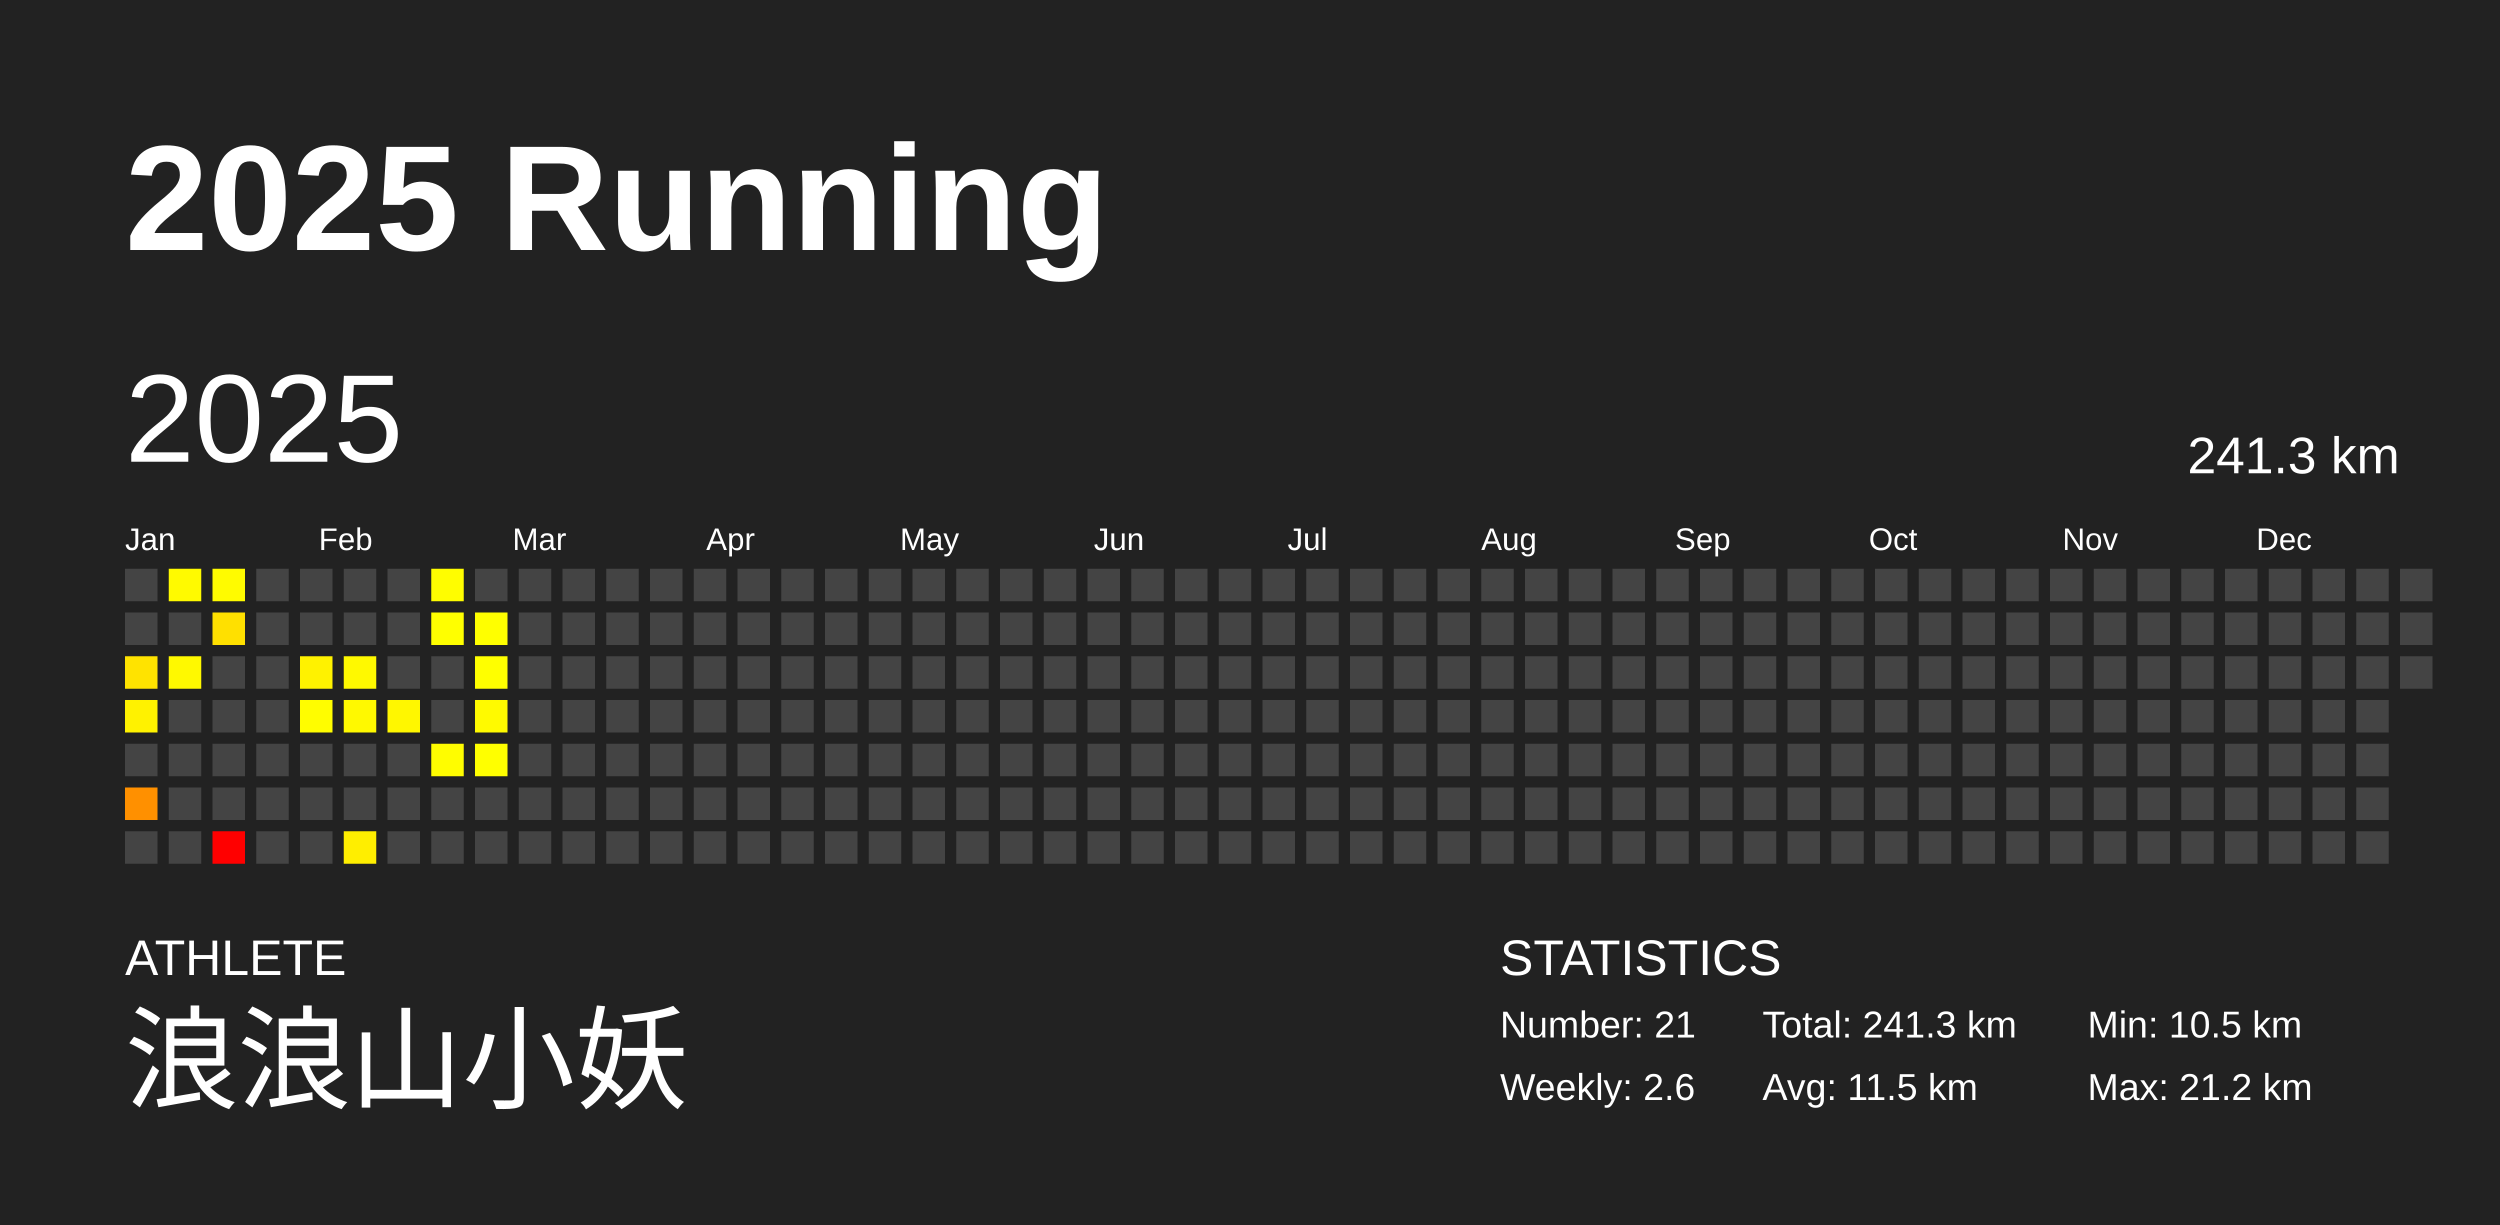
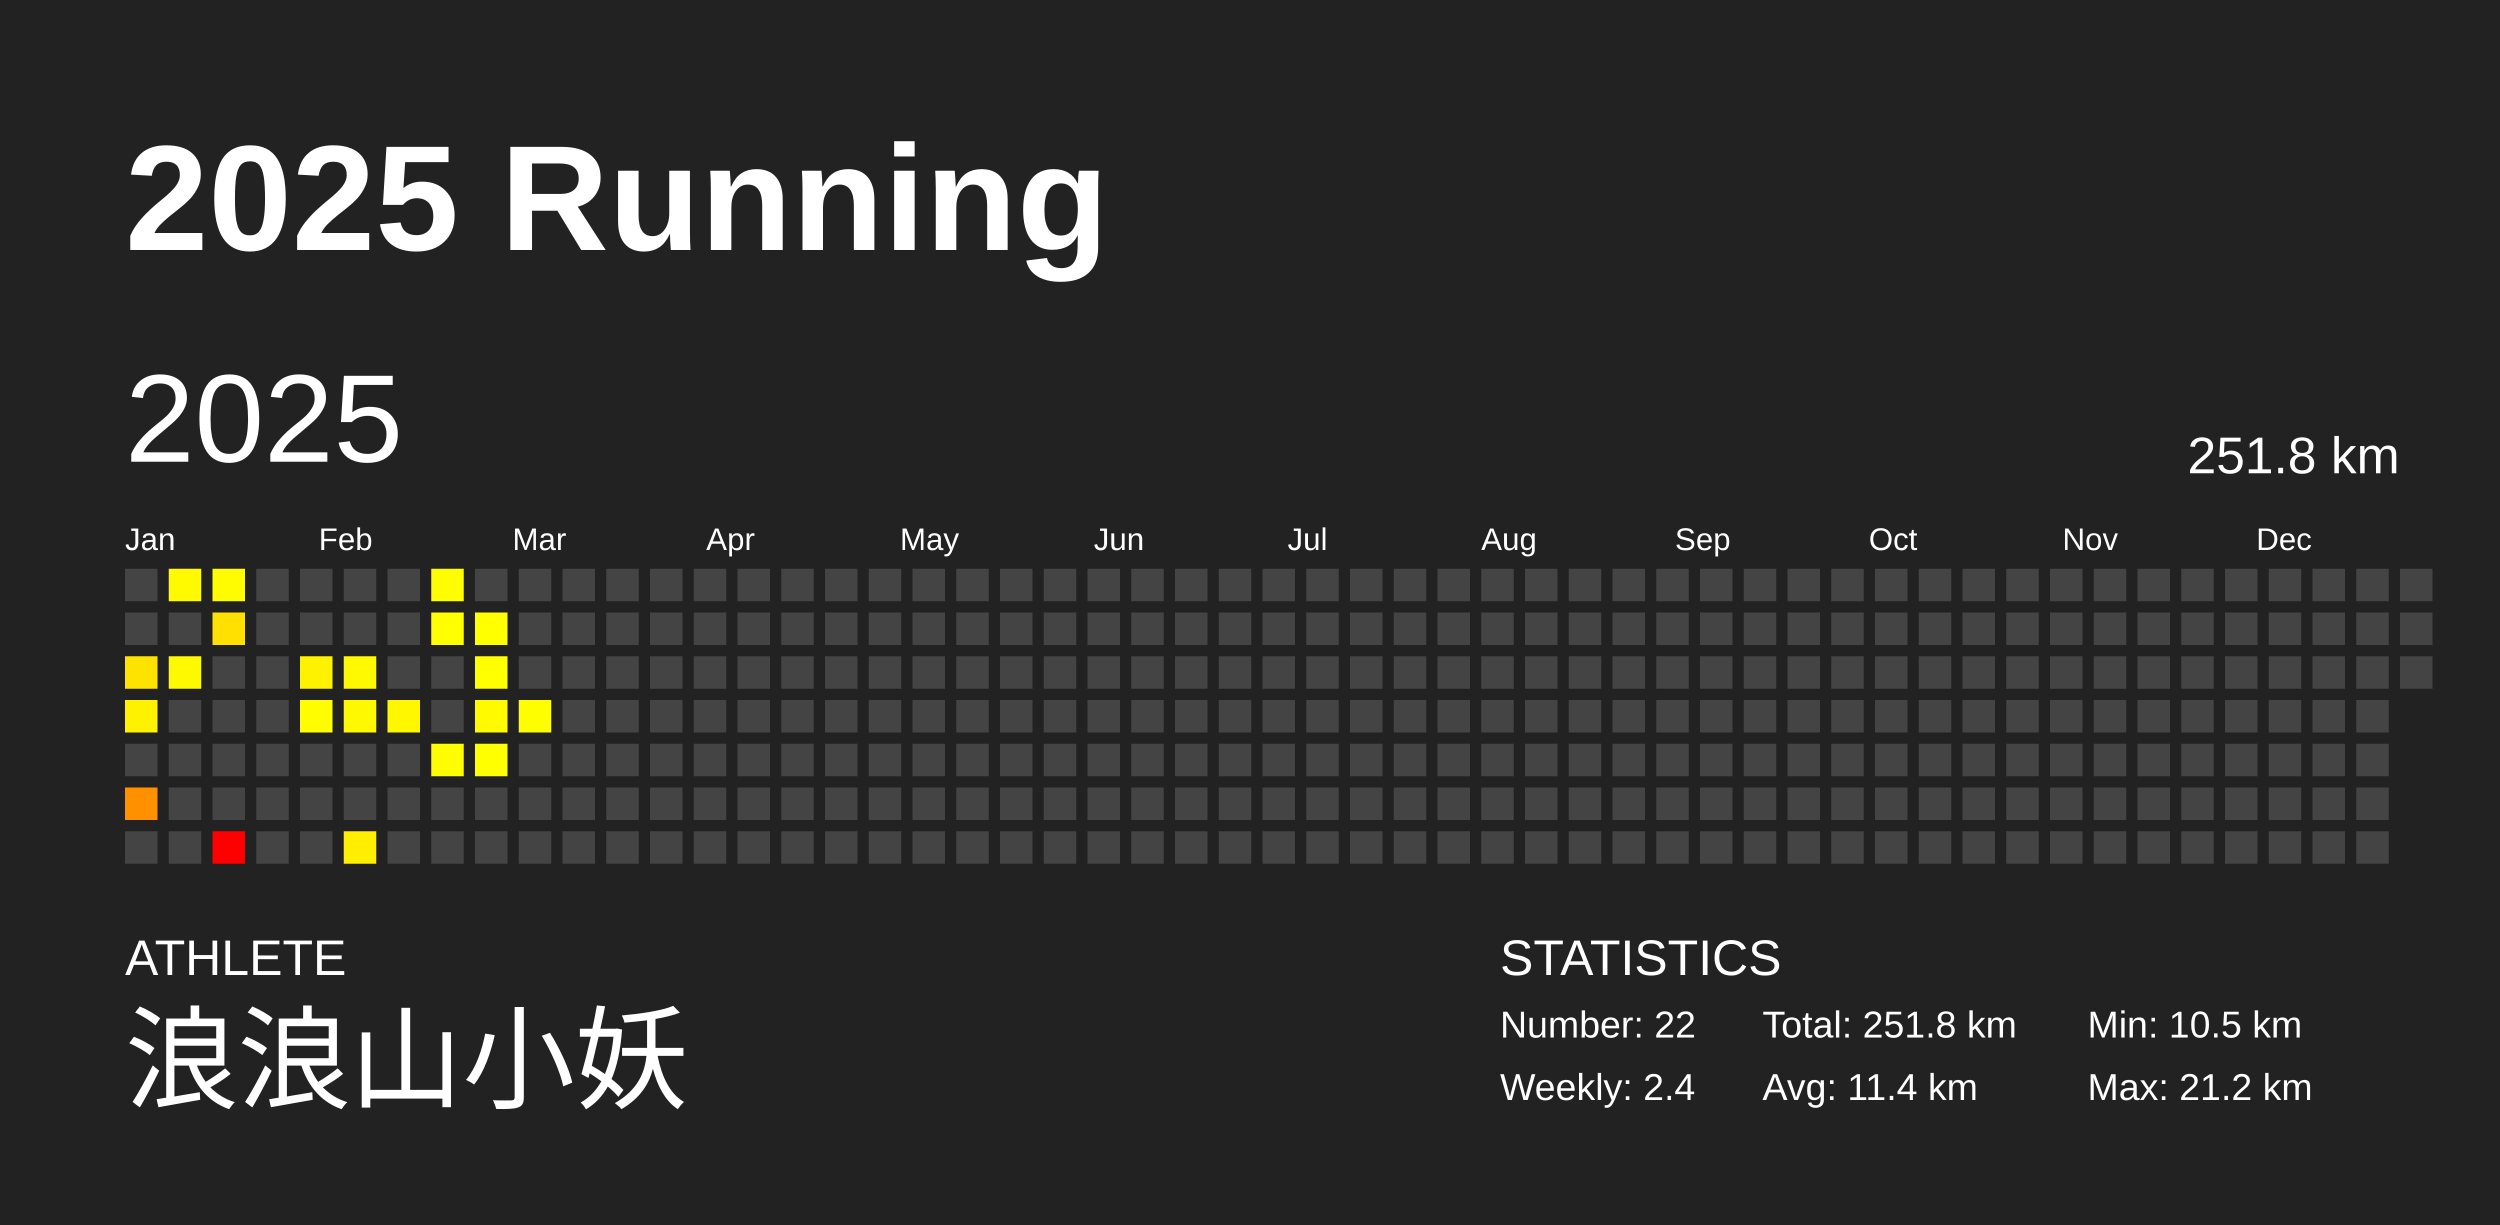
<svg xmlns="http://www.w3.org/2000/svg" baseProfile="full" height="98mm" version="1.1" viewBox="0,0,200,98" width="200mm">
  <defs />
  <rect fill="#222222" height="98" width="200" x="0" y="0" />
  <text fill="#FFFFFF" style="font-size:12px; font-family:Arial; font-weight:bold;" x="10" y="20">2025 Running</text>
  <text fill="#FFFFFF" style="font-size:4px; font-family:Arial" x="10" y="78">ATHLETE</text>
  <text fill="#FFFFFF" style="font-size:9px; font-family:Arial" x="10" y="88">浪浪山小妖</text>
  <text fill="#FFFFFF" style="font-size:4px; font-family:Arial" x="120" y="78">STATISTICS</text>
-   <text fill="#FFFFFF" style="font-size:3px; font-family:Arial" x="120" y="83">Number: 21</text>
-   <text fill="#FFFFFF" style="font-size:3px; font-family:Arial" x="120" y="88">Weekly: 2.6</text>
-   <text fill="#FFFFFF" style="font-size:3px; font-family:Arial" x="141" y="83">Total: 241.3 km</text>
-   <text fill="#FFFFFF" style="font-size:3px; font-family:Arial" x="141" y="88">Avg: 11.5 km</text>
+   <text fill="#FFFFFF" style="font-size:3px; font-family:Arial" x="120" y="83">Number: 22</text>
+   <text fill="#FFFFFF" style="font-size:3px; font-family:Arial" x="120" y="88">Weekly: 2.4</text>
+   <text fill="#FFFFFF" style="font-size:3px; font-family:Arial" x="141" y="83">Total: 251.8 km</text>
+   <text fill="#FFFFFF" style="font-size:3px; font-family:Arial" x="141" y="88">Avg: 11.4 km</text>
  <text fill="#FFFFFF" style="font-size:3px; font-family:Arial" x="167" y="83">Min: 10.5 km</text>
  <text fill="#FFFFFF" style="font-size:3px; font-family:Arial" x="167" y="88">Max: 21.2 km</text>
  <text dominant-baseline="hanging" fill="#FFFFFF" style="font-size:10.0px; font-family:Arial;" x="10" y="30">2025</text>
-   <text dominant-baseline="hanging" fill="#FFFFFF" style="font-size:4.125px; font-family:Arial;" x="175" y="35">241.3 km</text>
+   <text dominant-baseline="hanging" fill="#FFFFFF" style="font-size:4.125px; font-family:Arial;" x="175" y="35">251.8 km</text>
  <text fill="#FFFFFF" style="font-size:2.5px; font-family:Arial" x="10.0" y="44">Jan</text>
  <text fill="#FFFFFF" style="font-size:2.5px; font-family:Arial" x="25.5" y="44">Feb</text>
  <text fill="#FFFFFF" style="font-size:2.5px; font-family:Arial" x="41.0" y="44">Mar</text>
  <text fill="#FFFFFF" style="font-size:2.5px; font-family:Arial" x="56.5" y="44">Apr</text>
  <text fill="#FFFFFF" style="font-size:2.5px; font-family:Arial" x="72.0" y="44">May</text>
  <text fill="#FFFFFF" style="font-size:2.5px; font-family:Arial" x="87.5" y="44">Jun</text>
  <text fill="#FFFFFF" style="font-size:2.5px; font-family:Arial" x="103.0" y="44">Jul</text>
  <text fill="#FFFFFF" style="font-size:2.5px; font-family:Arial" x="118.5" y="44">Aug</text>
  <text fill="#FFFFFF" style="font-size:2.5px; font-family:Arial" x="134.0" y="44">Sep</text>
  <text fill="#FFFFFF" style="font-size:2.5px; font-family:Arial" x="149.5" y="44">Oct</text>
  <text fill="#FFFFFF" style="font-size:2.5px; font-family:Arial" x="165.0" y="44">Nov</text>
  <text fill="#FFFFFF" style="font-size:2.5px; font-family:Arial" x="180.5" y="44">Dec</text>
  <rect fill="#444444" height="2.6" width="2.6" x="10.0" y="45.5" />
  <rect fill="#444444" height="2.6" width="2.6" x="10.0" y="49.0" />
  <rect fill="#ffe300" height="2.6" width="2.6" x="10.0" y="52.5" />
  <rect fill="#fff200" height="2.6" width="2.6" x="10.0" y="56.0" />
  <rect fill="#444444" height="2.6" width="2.6" x="10.0" y="59.5" />
  <rect fill="#ff9000" height="2.6" width="2.6" x="10.0" y="63.0" />
  <rect fill="#444444" height="2.6" width="2.6" x="10.0" y="66.5" />
  <rect fill="#fffa00" height="2.6" width="2.6" x="13.5" y="45.5" />
  <rect fill="#444444" height="2.6" width="2.6" x="13.5" y="49.0" />
  <rect fill="#fff900" height="2.6" width="2.6" x="13.5" y="52.5" />
  <rect fill="#444444" height="2.6" width="2.6" x="13.5" y="56.0" />
  <rect fill="#444444" height="2.6" width="2.6" x="13.5" y="59.5" />
  <rect fill="#444444" height="2.6" width="2.6" x="13.5" y="63.0" />
  <rect fill="#444444" height="2.6" width="2.6" x="13.5" y="66.5" />
  <rect fill="#fffb00" height="2.6" width="2.6" x="17.0" y="45.5" />
  <rect fill="#ffe000" height="2.6" width="2.6" x="17.0" y="49.0" />
  <rect fill="#444444" height="2.6" width="2.6" x="17.0" y="52.5" />
  <rect fill="#444444" height="2.6" width="2.6" x="17.0" y="56.0" />
  <rect fill="#444444" height="2.6" width="2.6" x="17.0" y="59.5" />
  <rect fill="#444444" height="2.6" width="2.6" x="17.0" y="63.0" />
  <rect fill="red" height="2.6" width="2.6" x="17.0" y="66.5" />
  <rect fill="#444444" height="2.6" width="2.6" x="20.5" y="45.5" />
  <rect fill="#444444" height="2.6" width="2.6" x="20.5" y="49.0" />
  <rect fill="#444444" height="2.6" width="2.6" x="20.5" y="52.5" />
  <rect fill="#444444" height="2.6" width="2.6" x="20.5" y="56.0" />
  <rect fill="#444444" height="2.6" width="2.6" x="20.5" y="59.5" />
  <rect fill="#444444" height="2.6" width="2.6" x="20.5" y="63.0" />
  <rect fill="#444444" height="2.6" width="2.6" x="20.5" y="66.5" />
  <rect fill="#444444" height="2.6" width="2.6" x="24.0" y="45.5" />
  <rect fill="#444444" height="2.6" width="2.6" x="24.0" y="49.0" />
  <rect fill="#fff200" height="2.6" width="2.6" x="24.0" y="52.5" />
  <rect fill="#fffd00" height="2.6" width="2.6" x="24.0" y="56.0" />
  <rect fill="#444444" height="2.6" width="2.6" x="24.0" y="59.5" />
  <rect fill="#444444" height="2.6" width="2.6" x="24.0" y="63.0" />
  <rect fill="#444444" height="2.6" width="2.6" x="24.0" y="66.5" />
  <rect fill="#444444" height="2.6" width="2.6" x="27.5" y="45.5" />
  <rect fill="#444444" height="2.6" width="2.6" x="27.5" y="49.0" />
  <rect fill="#fff900" height="2.6" width="2.6" x="27.5" y="52.5" />
  <rect fill="#fff900" height="2.6" width="2.6" x="27.5" y="56.0" />
  <rect fill="#444444" height="2.6" width="2.6" x="27.5" y="59.5" />
  <rect fill="#444444" height="2.6" width="2.6" x="27.5" y="63.0" />
  <rect fill="#ffee00" height="2.6" width="2.6" x="27.5" y="66.5" />
  <rect fill="#444444" height="2.6" width="2.6" x="31.0" y="45.5" />
  <rect fill="#444444" height="2.6" width="2.6" x="31.0" y="49.0" />
  <rect fill="#444444" height="2.6" width="2.6" x="31.0" y="52.5" />
  <rect fill="#fff700" height="2.6" width="2.6" x="31.0" y="56.0" />
  <rect fill="#444444" height="2.6" width="2.6" x="31.0" y="59.5" />
  <rect fill="#444444" height="2.6" width="2.6" x="31.0" y="63.0" />
  <rect fill="#444444" height="2.6" width="2.6" x="31.0" y="66.5" />
  <rect fill="#fffd00" height="2.6" width="2.6" x="34.5" y="45.5" />
  <rect fill="#ffff00" height="2.6" width="2.6" x="34.5" y="49.0" />
  <rect fill="#444444" height="2.6" width="2.6" x="34.5" y="52.5" />
  <rect fill="#444444" height="2.6" width="2.6" x="34.5" y="56.0" />
  <rect fill="#fffd00" height="2.6" width="2.6" x="34.5" y="59.5" />
  <rect fill="#444444" height="2.6" width="2.6" x="34.5" y="63.0" />
  <rect fill="#444444" height="2.6" width="2.6" x="34.5" y="66.5" />
  <rect fill="#444444" height="2.6" width="2.6" x="38.0" y="45.5" />
  <rect fill="#ffff00" height="2.6" width="2.6" x="38.0" y="49.0" />
  <rect fill="#ffff00" height="2.6" width="2.6" x="38.0" y="52.5" />
  <rect fill="#fffa00" height="2.6" width="2.6" x="38.0" y="56.0" />
  <rect fill="#ffff00" height="2.6" width="2.6" x="38.0" y="59.5" />
  <rect fill="#444444" height="2.6" width="2.6" x="38.0" y="63.0" />
  <rect fill="#444444" height="2.6" width="2.6" x="38.0" y="66.5" />
  <rect fill="#444444" height="2.6" width="2.6" x="41.5" y="45.5" />
  <rect fill="#444444" height="2.6" width="2.6" x="41.5" y="49.0" />
  <rect fill="#444444" height="2.6" width="2.6" x="41.5" y="52.5" />
-   <rect fill="#444444" height="2.6" width="2.6" x="41.5" y="56.0" />
+   <rect fill="#fffe00" height="2.6" width="2.6" x="41.5" y="56.0" />
  <rect fill="#444444" height="2.6" width="2.6" x="41.5" y="59.5" />
  <rect fill="#444444" height="2.6" width="2.6" x="41.5" y="63.0" />
  <rect fill="#444444" height="2.6" width="2.6" x="41.5" y="66.5" />
  <rect fill="#444444" height="2.6" width="2.6" x="45.0" y="45.5" />
  <rect fill="#444444" height="2.6" width="2.6" x="45.0" y="49.0" />
  <rect fill="#444444" height="2.6" width="2.6" x="45.0" y="52.5" />
  <rect fill="#444444" height="2.6" width="2.6" x="45.0" y="56.0" />
  <rect fill="#444444" height="2.6" width="2.6" x="45.0" y="59.5" />
  <rect fill="#444444" height="2.6" width="2.6" x="45.0" y="63.0" />
  <rect fill="#444444" height="2.6" width="2.6" x="45.0" y="66.5" />
  <rect fill="#444444" height="2.6" width="2.6" x="48.5" y="45.5" />
  <rect fill="#444444" height="2.6" width="2.6" x="48.5" y="49.0" />
  <rect fill="#444444" height="2.6" width="2.6" x="48.5" y="52.5" />
  <rect fill="#444444" height="2.6" width="2.6" x="48.5" y="56.0" />
  <rect fill="#444444" height="2.6" width="2.6" x="48.5" y="59.5" />
  <rect fill="#444444" height="2.6" width="2.6" x="48.5" y="63.0" />
  <rect fill="#444444" height="2.6" width="2.6" x="48.5" y="66.5" />
  <rect fill="#444444" height="2.6" width="2.6" x="52.0" y="45.5" />
  <rect fill="#444444" height="2.6" width="2.6" x="52.0" y="49.0" />
  <rect fill="#444444" height="2.6" width="2.6" x="52.0" y="52.5" />
  <rect fill="#444444" height="2.6" width="2.6" x="52.0" y="56.0" />
  <rect fill="#444444" height="2.6" width="2.6" x="52.0" y="59.5" />
  <rect fill="#444444" height="2.6" width="2.6" x="52.0" y="63.0" />
  <rect fill="#444444" height="2.6" width="2.6" x="52.0" y="66.5" />
  <rect fill="#444444" height="2.6" width="2.6" x="55.5" y="45.5" />
  <rect fill="#444444" height="2.6" width="2.6" x="55.5" y="49.0" />
  <rect fill="#444444" height="2.6" width="2.6" x="55.5" y="52.5" />
  <rect fill="#444444" height="2.6" width="2.6" x="55.5" y="56.0" />
  <rect fill="#444444" height="2.6" width="2.6" x="55.5" y="59.5" />
  <rect fill="#444444" height="2.6" width="2.6" x="55.5" y="63.0" />
  <rect fill="#444444" height="2.6" width="2.6" x="55.5" y="66.5" />
  <rect fill="#444444" height="2.6" width="2.6" x="59.0" y="45.5" />
  <rect fill="#444444" height="2.6" width="2.6" x="59.0" y="49.0" />
  <rect fill="#444444" height="2.6" width="2.6" x="59.0" y="52.5" />
  <rect fill="#444444" height="2.6" width="2.6" x="59.0" y="56.0" />
  <rect fill="#444444" height="2.6" width="2.6" x="59.0" y="59.5" />
  <rect fill="#444444" height="2.6" width="2.6" x="59.0" y="63.0" />
  <rect fill="#444444" height="2.6" width="2.6" x="59.0" y="66.5" />
  <rect fill="#444444" height="2.6" width="2.6" x="62.5" y="45.5" />
  <rect fill="#444444" height="2.6" width="2.6" x="62.5" y="49.0" />
  <rect fill="#444444" height="2.6" width="2.6" x="62.5" y="52.5" />
  <rect fill="#444444" height="2.6" width="2.6" x="62.5" y="56.0" />
  <rect fill="#444444" height="2.6" width="2.6" x="62.5" y="59.5" />
  <rect fill="#444444" height="2.6" width="2.6" x="62.5" y="63.0" />
  <rect fill="#444444" height="2.6" width="2.6" x="62.5" y="66.5" />
  <rect fill="#444444" height="2.6" width="2.6" x="66.0" y="45.5" />
  <rect fill="#444444" height="2.6" width="2.6" x="66.0" y="49.0" />
  <rect fill="#444444" height="2.6" width="2.6" x="66.0" y="52.5" />
  <rect fill="#444444" height="2.6" width="2.6" x="66.0" y="56.0" />
  <rect fill="#444444" height="2.6" width="2.6" x="66.0" y="59.5" />
  <rect fill="#444444" height="2.6" width="2.6" x="66.0" y="63.0" />
  <rect fill="#444444" height="2.6" width="2.6" x="66.0" y="66.5" />
  <rect fill="#444444" height="2.6" width="2.6" x="69.5" y="45.5" />
  <rect fill="#444444" height="2.6" width="2.6" x="69.5" y="49.0" />
  <rect fill="#444444" height="2.6" width="2.6" x="69.5" y="52.5" />
  <rect fill="#444444" height="2.6" width="2.6" x="69.5" y="56.0" />
  <rect fill="#444444" height="2.6" width="2.6" x="69.5" y="59.5" />
  <rect fill="#444444" height="2.6" width="2.6" x="69.5" y="63.0" />
  <rect fill="#444444" height="2.6" width="2.6" x="69.5" y="66.5" />
  <rect fill="#444444" height="2.6" width="2.6" x="73.0" y="45.5" />
  <rect fill="#444444" height="2.6" width="2.6" x="73.0" y="49.0" />
  <rect fill="#444444" height="2.6" width="2.6" x="73.0" y="52.5" />
  <rect fill="#444444" height="2.6" width="2.6" x="73.0" y="56.0" />
  <rect fill="#444444" height="2.6" width="2.6" x="73.0" y="59.5" />
  <rect fill="#444444" height="2.6" width="2.6" x="73.0" y="63.0" />
  <rect fill="#444444" height="2.6" width="2.6" x="73.0" y="66.5" />
  <rect fill="#444444" height="2.6" width="2.6" x="76.5" y="45.5" />
  <rect fill="#444444" height="2.6" width="2.6" x="76.5" y="49.0" />
  <rect fill="#444444" height="2.6" width="2.6" x="76.5" y="52.5" />
  <rect fill="#444444" height="2.6" width="2.6" x="76.5" y="56.0" />
  <rect fill="#444444" height="2.6" width="2.6" x="76.5" y="59.5" />
  <rect fill="#444444" height="2.6" width="2.6" x="76.5" y="63.0" />
  <rect fill="#444444" height="2.6" width="2.6" x="76.5" y="66.5" />
  <rect fill="#444444" height="2.6" width="2.6" x="80.0" y="45.5" />
  <rect fill="#444444" height="2.6" width="2.6" x="80.0" y="49.0" />
  <rect fill="#444444" height="2.6" width="2.6" x="80.0" y="52.5" />
  <rect fill="#444444" height="2.6" width="2.6" x="80.0" y="56.0" />
  <rect fill="#444444" height="2.6" width="2.6" x="80.0" y="59.5" />
  <rect fill="#444444" height="2.6" width="2.6" x="80.0" y="63.0" />
  <rect fill="#444444" height="2.6" width="2.6" x="80.0" y="66.5" />
  <rect fill="#444444" height="2.6" width="2.6" x="83.5" y="45.5" />
  <rect fill="#444444" height="2.6" width="2.6" x="83.5" y="49.0" />
  <rect fill="#444444" height="2.6" width="2.6" x="83.5" y="52.5" />
  <rect fill="#444444" height="2.6" width="2.6" x="83.5" y="56.0" />
  <rect fill="#444444" height="2.6" width="2.6" x="83.5" y="59.5" />
  <rect fill="#444444" height="2.6" width="2.6" x="83.5" y="63.0" />
  <rect fill="#444444" height="2.6" width="2.6" x="83.5" y="66.5" />
  <rect fill="#444444" height="2.6" width="2.6" x="87.0" y="45.5" />
  <rect fill="#444444" height="2.6" width="2.6" x="87.0" y="49.0" />
  <rect fill="#444444" height="2.6" width="2.6" x="87.0" y="52.5" />
  <rect fill="#444444" height="2.6" width="2.6" x="87.0" y="56.0" />
  <rect fill="#444444" height="2.6" width="2.6" x="87.0" y="59.5" />
  <rect fill="#444444" height="2.6" width="2.6" x="87.0" y="63.0" />
  <rect fill="#444444" height="2.6" width="2.6" x="87.0" y="66.5" />
  <rect fill="#444444" height="2.6" width="2.6" x="90.5" y="45.5" />
  <rect fill="#444444" height="2.6" width="2.6" x="90.5" y="49.0" />
  <rect fill="#444444" height="2.6" width="2.6" x="90.5" y="52.5" />
  <rect fill="#444444" height="2.6" width="2.6" x="90.5" y="56.0" />
  <rect fill="#444444" height="2.6" width="2.6" x="90.5" y="59.5" />
  <rect fill="#444444" height="2.6" width="2.6" x="90.5" y="63.0" />
  <rect fill="#444444" height="2.6" width="2.6" x="90.5" y="66.5" />
  <rect fill="#444444" height="2.6" width="2.6" x="94.0" y="45.5" />
  <rect fill="#444444" height="2.6" width="2.6" x="94.0" y="49.0" />
  <rect fill="#444444" height="2.6" width="2.6" x="94.0" y="52.5" />
  <rect fill="#444444" height="2.6" width="2.6" x="94.0" y="56.0" />
  <rect fill="#444444" height="2.6" width="2.6" x="94.0" y="59.5" />
  <rect fill="#444444" height="2.6" width="2.6" x="94.0" y="63.0" />
  <rect fill="#444444" height="2.6" width="2.6" x="94.0" y="66.5" />
  <rect fill="#444444" height="2.6" width="2.6" x="97.5" y="45.5" />
  <rect fill="#444444" height="2.6" width="2.6" x="97.5" y="49.0" />
  <rect fill="#444444" height="2.6" width="2.6" x="97.5" y="52.5" />
  <rect fill="#444444" height="2.6" width="2.6" x="97.5" y="56.0" />
  <rect fill="#444444" height="2.6" width="2.6" x="97.5" y="59.5" />
  <rect fill="#444444" height="2.6" width="2.6" x="97.5" y="63.0" />
  <rect fill="#444444" height="2.6" width="2.6" x="97.5" y="66.5" />
  <rect fill="#444444" height="2.6" width="2.6" x="101.0" y="45.5" />
  <rect fill="#444444" height="2.6" width="2.6" x="101.0" y="49.0" />
  <rect fill="#444444" height="2.6" width="2.6" x="101.0" y="52.5" />
  <rect fill="#444444" height="2.6" width="2.6" x="101.0" y="56.0" />
  <rect fill="#444444" height="2.6" width="2.6" x="101.0" y="59.5" />
  <rect fill="#444444" height="2.6" width="2.6" x="101.0" y="63.0" />
  <rect fill="#444444" height="2.6" width="2.6" x="101.0" y="66.5" />
  <rect fill="#444444" height="2.6" width="2.6" x="104.5" y="45.5" />
  <rect fill="#444444" height="2.6" width="2.6" x="104.5" y="49.0" />
  <rect fill="#444444" height="2.6" width="2.6" x="104.5" y="52.5" />
  <rect fill="#444444" height="2.6" width="2.6" x="104.5" y="56.0" />
  <rect fill="#444444" height="2.6" width="2.6" x="104.5" y="59.5" />
  <rect fill="#444444" height="2.6" width="2.6" x="104.5" y="63.0" />
  <rect fill="#444444" height="2.6" width="2.6" x="104.5" y="66.5" />
  <rect fill="#444444" height="2.6" width="2.6" x="108.0" y="45.5" />
  <rect fill="#444444" height="2.6" width="2.6" x="108.0" y="49.0" />
  <rect fill="#444444" height="2.6" width="2.6" x="108.0" y="52.5" />
  <rect fill="#444444" height="2.6" width="2.6" x="108.0" y="56.0" />
  <rect fill="#444444" height="2.6" width="2.6" x="108.0" y="59.5" />
  <rect fill="#444444" height="2.6" width="2.6" x="108.0" y="63.0" />
  <rect fill="#444444" height="2.6" width="2.6" x="108.0" y="66.5" />
  <rect fill="#444444" height="2.6" width="2.6" x="111.5" y="45.5" />
  <rect fill="#444444" height="2.6" width="2.6" x="111.5" y="49.0" />
  <rect fill="#444444" height="2.6" width="2.6" x="111.5" y="52.5" />
  <rect fill="#444444" height="2.6" width="2.6" x="111.5" y="56.0" />
  <rect fill="#444444" height="2.6" width="2.6" x="111.5" y="59.5" />
  <rect fill="#444444" height="2.6" width="2.6" x="111.5" y="63.0" />
  <rect fill="#444444" height="2.6" width="2.6" x="111.5" y="66.5" />
  <rect fill="#444444" height="2.6" width="2.6" x="115.0" y="45.5" />
  <rect fill="#444444" height="2.6" width="2.6" x="115.0" y="49.0" />
  <rect fill="#444444" height="2.6" width="2.6" x="115.0" y="52.5" />
  <rect fill="#444444" height="2.6" width="2.6" x="115.0" y="56.0" />
  <rect fill="#444444" height="2.6" width="2.6" x="115.0" y="59.5" />
  <rect fill="#444444" height="2.6" width="2.6" x="115.0" y="63.0" />
  <rect fill="#444444" height="2.6" width="2.6" x="115.0" y="66.5" />
  <rect fill="#444444" height="2.6" width="2.6" x="118.5" y="45.5" />
  <rect fill="#444444" height="2.6" width="2.6" x="118.5" y="49.0" />
  <rect fill="#444444" height="2.6" width="2.6" x="118.5" y="52.5" />
  <rect fill="#444444" height="2.6" width="2.6" x="118.5" y="56.0" />
  <rect fill="#444444" height="2.6" width="2.6" x="118.5" y="59.5" />
  <rect fill="#444444" height="2.6" width="2.6" x="118.5" y="63.0" />
  <rect fill="#444444" height="2.6" width="2.6" x="118.5" y="66.5" />
  <rect fill="#444444" height="2.6" width="2.6" x="122.0" y="45.5" />
  <rect fill="#444444" height="2.6" width="2.6" x="122.0" y="49.0" />
  <rect fill="#444444" height="2.6" width="2.6" x="122.0" y="52.5" />
  <rect fill="#444444" height="2.6" width="2.6" x="122.0" y="56.0" />
  <rect fill="#444444" height="2.6" width="2.6" x="122.0" y="59.5" />
  <rect fill="#444444" height="2.6" width="2.6" x="122.0" y="63.0" />
  <rect fill="#444444" height="2.6" width="2.6" x="122.0" y="66.5" />
  <rect fill="#444444" height="2.6" width="2.6" x="125.5" y="45.5" />
  <rect fill="#444444" height="2.6" width="2.6" x="125.5" y="49.0" />
  <rect fill="#444444" height="2.6" width="2.6" x="125.5" y="52.5" />
  <rect fill="#444444" height="2.6" width="2.6" x="125.5" y="56.0" />
  <rect fill="#444444" height="2.6" width="2.6" x="125.5" y="59.5" />
  <rect fill="#444444" height="2.6" width="2.6" x="125.5" y="63.0" />
  <rect fill="#444444" height="2.6" width="2.6" x="125.5" y="66.5" />
  <rect fill="#444444" height="2.6" width="2.6" x="129.0" y="45.5" />
  <rect fill="#444444" height="2.6" width="2.6" x="129.0" y="49.0" />
  <rect fill="#444444" height="2.6" width="2.6" x="129.0" y="52.5" />
  <rect fill="#444444" height="2.6" width="2.6" x="129.0" y="56.0" />
  <rect fill="#444444" height="2.6" width="2.6" x="129.0" y="59.5" />
  <rect fill="#444444" height="2.6" width="2.6" x="129.0" y="63.0" />
  <rect fill="#444444" height="2.6" width="2.6" x="129.0" y="66.5" />
  <rect fill="#444444" height="2.6" width="2.6" x="132.5" y="45.5" />
  <rect fill="#444444" height="2.6" width="2.6" x="132.5" y="49.0" />
  <rect fill="#444444" height="2.6" width="2.6" x="132.5" y="52.5" />
  <rect fill="#444444" height="2.6" width="2.6" x="132.5" y="56.0" />
  <rect fill="#444444" height="2.6" width="2.6" x="132.5" y="59.5" />
  <rect fill="#444444" height="2.6" width="2.6" x="132.5" y="63.0" />
  <rect fill="#444444" height="2.6" width="2.6" x="132.5" y="66.5" />
  <rect fill="#444444" height="2.6" width="2.6" x="136.0" y="45.5" />
  <rect fill="#444444" height="2.6" width="2.6" x="136.0" y="49.0" />
  <rect fill="#444444" height="2.6" width="2.6" x="136.0" y="52.5" />
  <rect fill="#444444" height="2.6" width="2.6" x="136.0" y="56.0" />
  <rect fill="#444444" height="2.6" width="2.6" x="136.0" y="59.5" />
  <rect fill="#444444" height="2.6" width="2.6" x="136.0" y="63.0" />
  <rect fill="#444444" height="2.6" width="2.6" x="136.0" y="66.5" />
  <rect fill="#444444" height="2.6" width="2.6" x="139.5" y="45.5" />
  <rect fill="#444444" height="2.6" width="2.6" x="139.5" y="49.0" />
  <rect fill="#444444" height="2.6" width="2.6" x="139.5" y="52.5" />
  <rect fill="#444444" height="2.6" width="2.6" x="139.5" y="56.0" />
  <rect fill="#444444" height="2.6" width="2.6" x="139.5" y="59.5" />
  <rect fill="#444444" height="2.6" width="2.6" x="139.5" y="63.0" />
  <rect fill="#444444" height="2.6" width="2.6" x="139.5" y="66.5" />
  <rect fill="#444444" height="2.6" width="2.6" x="143.0" y="45.5" />
  <rect fill="#444444" height="2.6" width="2.6" x="143.0" y="49.0" />
  <rect fill="#444444" height="2.6" width="2.6" x="143.0" y="52.5" />
  <rect fill="#444444" height="2.6" width="2.6" x="143.0" y="56.0" />
  <rect fill="#444444" height="2.6" width="2.6" x="143.0" y="59.5" />
  <rect fill="#444444" height="2.6" width="2.6" x="143.0" y="63.0" />
  <rect fill="#444444" height="2.6" width="2.6" x="143.0" y="66.5" />
  <rect fill="#444444" height="2.6" width="2.6" x="146.5" y="45.5" />
  <rect fill="#444444" height="2.6" width="2.6" x="146.5" y="49.0" />
  <rect fill="#444444" height="2.6" width="2.6" x="146.5" y="52.5" />
  <rect fill="#444444" height="2.6" width="2.6" x="146.5" y="56.0" />
  <rect fill="#444444" height="2.6" width="2.6" x="146.5" y="59.5" />
  <rect fill="#444444" height="2.6" width="2.6" x="146.5" y="63.0" />
  <rect fill="#444444" height="2.6" width="2.6" x="146.5" y="66.5" />
  <rect fill="#444444" height="2.6" width="2.6" x="150.0" y="45.5" />
  <rect fill="#444444" height="2.6" width="2.6" x="150.0" y="49.0" />
  <rect fill="#444444" height="2.6" width="2.6" x="150.0" y="52.5" />
  <rect fill="#444444" height="2.6" width="2.6" x="150.0" y="56.0" />
  <rect fill="#444444" height="2.6" width="2.6" x="150.0" y="59.5" />
  <rect fill="#444444" height="2.6" width="2.6" x="150.0" y="63.0" />
  <rect fill="#444444" height="2.6" width="2.6" x="150.0" y="66.5" />
  <rect fill="#444444" height="2.6" width="2.6" x="153.5" y="45.5" />
  <rect fill="#444444" height="2.6" width="2.6" x="153.5" y="49.0" />
  <rect fill="#444444" height="2.6" width="2.6" x="153.5" y="52.5" />
  <rect fill="#444444" height="2.6" width="2.6" x="153.5" y="56.0" />
  <rect fill="#444444" height="2.6" width="2.6" x="153.5" y="59.5" />
  <rect fill="#444444" height="2.6" width="2.6" x="153.5" y="63.0" />
  <rect fill="#444444" height="2.6" width="2.6" x="153.5" y="66.5" />
  <rect fill="#444444" height="2.6" width="2.6" x="157.0" y="45.5" />
  <rect fill="#444444" height="2.6" width="2.6" x="157.0" y="49.0" />
  <rect fill="#444444" height="2.6" width="2.6" x="157.0" y="52.5" />
  <rect fill="#444444" height="2.6" width="2.6" x="157.0" y="56.0" />
  <rect fill="#444444" height="2.6" width="2.6" x="157.0" y="59.5" />
  <rect fill="#444444" height="2.6" width="2.6" x="157.0" y="63.0" />
  <rect fill="#444444" height="2.6" width="2.6" x="157.0" y="66.5" />
  <rect fill="#444444" height="2.6" width="2.6" x="160.5" y="45.5" />
  <rect fill="#444444" height="2.6" width="2.6" x="160.5" y="49.0" />
  <rect fill="#444444" height="2.6" width="2.6" x="160.5" y="52.5" />
  <rect fill="#444444" height="2.6" width="2.6" x="160.5" y="56.0" />
  <rect fill="#444444" height="2.6" width="2.6" x="160.5" y="59.5" />
  <rect fill="#444444" height="2.6" width="2.6" x="160.5" y="63.0" />
  <rect fill="#444444" height="2.6" width="2.6" x="160.5" y="66.5" />
  <rect fill="#444444" height="2.6" width="2.6" x="164.0" y="45.5" />
  <rect fill="#444444" height="2.6" width="2.6" x="164.0" y="49.0" />
  <rect fill="#444444" height="2.6" width="2.6" x="164.0" y="52.5" />
  <rect fill="#444444" height="2.6" width="2.6" x="164.0" y="56.0" />
  <rect fill="#444444" height="2.6" width="2.6" x="164.0" y="59.5" />
  <rect fill="#444444" height="2.6" width="2.6" x="164.0" y="63.0" />
  <rect fill="#444444" height="2.6" width="2.6" x="164.0" y="66.5" />
  <rect fill="#444444" height="2.6" width="2.6" x="167.5" y="45.5" />
  <rect fill="#444444" height="2.6" width="2.6" x="167.5" y="49.0" />
  <rect fill="#444444" height="2.6" width="2.6" x="167.5" y="52.5" />
  <rect fill="#444444" height="2.6" width="2.6" x="167.5" y="56.0" />
  <rect fill="#444444" height="2.6" width="2.6" x="167.5" y="59.5" />
  <rect fill="#444444" height="2.6" width="2.6" x="167.5" y="63.0" />
  <rect fill="#444444" height="2.6" width="2.6" x="167.5" y="66.5" />
  <rect fill="#444444" height="2.6" width="2.6" x="171.0" y="45.5" />
  <rect fill="#444444" height="2.6" width="2.6" x="171.0" y="49.0" />
  <rect fill="#444444" height="2.6" width="2.6" x="171.0" y="52.5" />
  <rect fill="#444444" height="2.6" width="2.6" x="171.0" y="56.0" />
  <rect fill="#444444" height="2.6" width="2.6" x="171.0" y="59.5" />
  <rect fill="#444444" height="2.6" width="2.6" x="171.0" y="63.0" />
  <rect fill="#444444" height="2.6" width="2.6" x="171.0" y="66.5" />
  <rect fill="#444444" height="2.6" width="2.6" x="174.5" y="45.5" />
  <rect fill="#444444" height="2.6" width="2.6" x="174.5" y="49.0" />
  <rect fill="#444444" height="2.6" width="2.6" x="174.5" y="52.5" />
  <rect fill="#444444" height="2.6" width="2.6" x="174.5" y="56.0" />
  <rect fill="#444444" height="2.6" width="2.6" x="174.5" y="59.5" />
  <rect fill="#444444" height="2.6" width="2.6" x="174.5" y="63.0" />
  <rect fill="#444444" height="2.6" width="2.6" x="174.5" y="66.5" />
  <rect fill="#444444" height="2.6" width="2.6" x="178.0" y="45.5" />
  <rect fill="#444444" height="2.6" width="2.6" x="178.0" y="49.0" />
  <rect fill="#444444" height="2.6" width="2.6" x="178.0" y="52.5" />
  <rect fill="#444444" height="2.6" width="2.6" x="178.0" y="56.0" />
  <rect fill="#444444" height="2.6" width="2.6" x="178.0" y="59.5" />
  <rect fill="#444444" height="2.6" width="2.6" x="178.0" y="63.0" />
  <rect fill="#444444" height="2.6" width="2.6" x="178.0" y="66.5" />
  <rect fill="#444444" height="2.6" width="2.6" x="181.5" y="45.5" />
  <rect fill="#444444" height="2.6" width="2.6" x="181.5" y="49.0" />
  <rect fill="#444444" height="2.6" width="2.6" x="181.5" y="52.5" />
  <rect fill="#444444" height="2.6" width="2.6" x="181.5" y="56.0" />
  <rect fill="#444444" height="2.6" width="2.6" x="181.5" y="59.5" />
  <rect fill="#444444" height="2.6" width="2.6" x="181.5" y="63.0" />
  <rect fill="#444444" height="2.6" width="2.6" x="181.5" y="66.5" />
  <rect fill="#444444" height="2.6" width="2.6" x="185.0" y="45.5" />
  <rect fill="#444444" height="2.6" width="2.6" x="185.0" y="49.0" />
  <rect fill="#444444" height="2.6" width="2.6" x="185.0" y="52.5" />
  <rect fill="#444444" height="2.6" width="2.6" x="185.0" y="56.0" />
  <rect fill="#444444" height="2.6" width="2.6" x="185.0" y="59.5" />
  <rect fill="#444444" height="2.6" width="2.6" x="185.0" y="63.0" />
  <rect fill="#444444" height="2.6" width="2.6" x="185.0" y="66.5" />
  <rect fill="#444444" height="2.6" width="2.6" x="188.5" y="45.5" />
  <rect fill="#444444" height="2.6" width="2.6" x="188.5" y="49.0" />
  <rect fill="#444444" height="2.6" width="2.6" x="188.5" y="52.5" />
  <rect fill="#444444" height="2.6" width="2.6" x="188.5" y="56.0" />
  <rect fill="#444444" height="2.6" width="2.6" x="188.5" y="59.5" />
  <rect fill="#444444" height="2.6" width="2.6" x="188.5" y="63.0" />
  <rect fill="#444444" height="2.6" width="2.6" x="188.5" y="66.5" />
  <rect fill="#444444" height="2.6" width="2.6" x="192.0" y="45.5" />
  <rect fill="#444444" height="2.6" width="2.6" x="192.0" y="49.0" />
  <rect fill="#444444" height="2.6" width="2.6" x="192.0" y="52.5" />
</svg>
